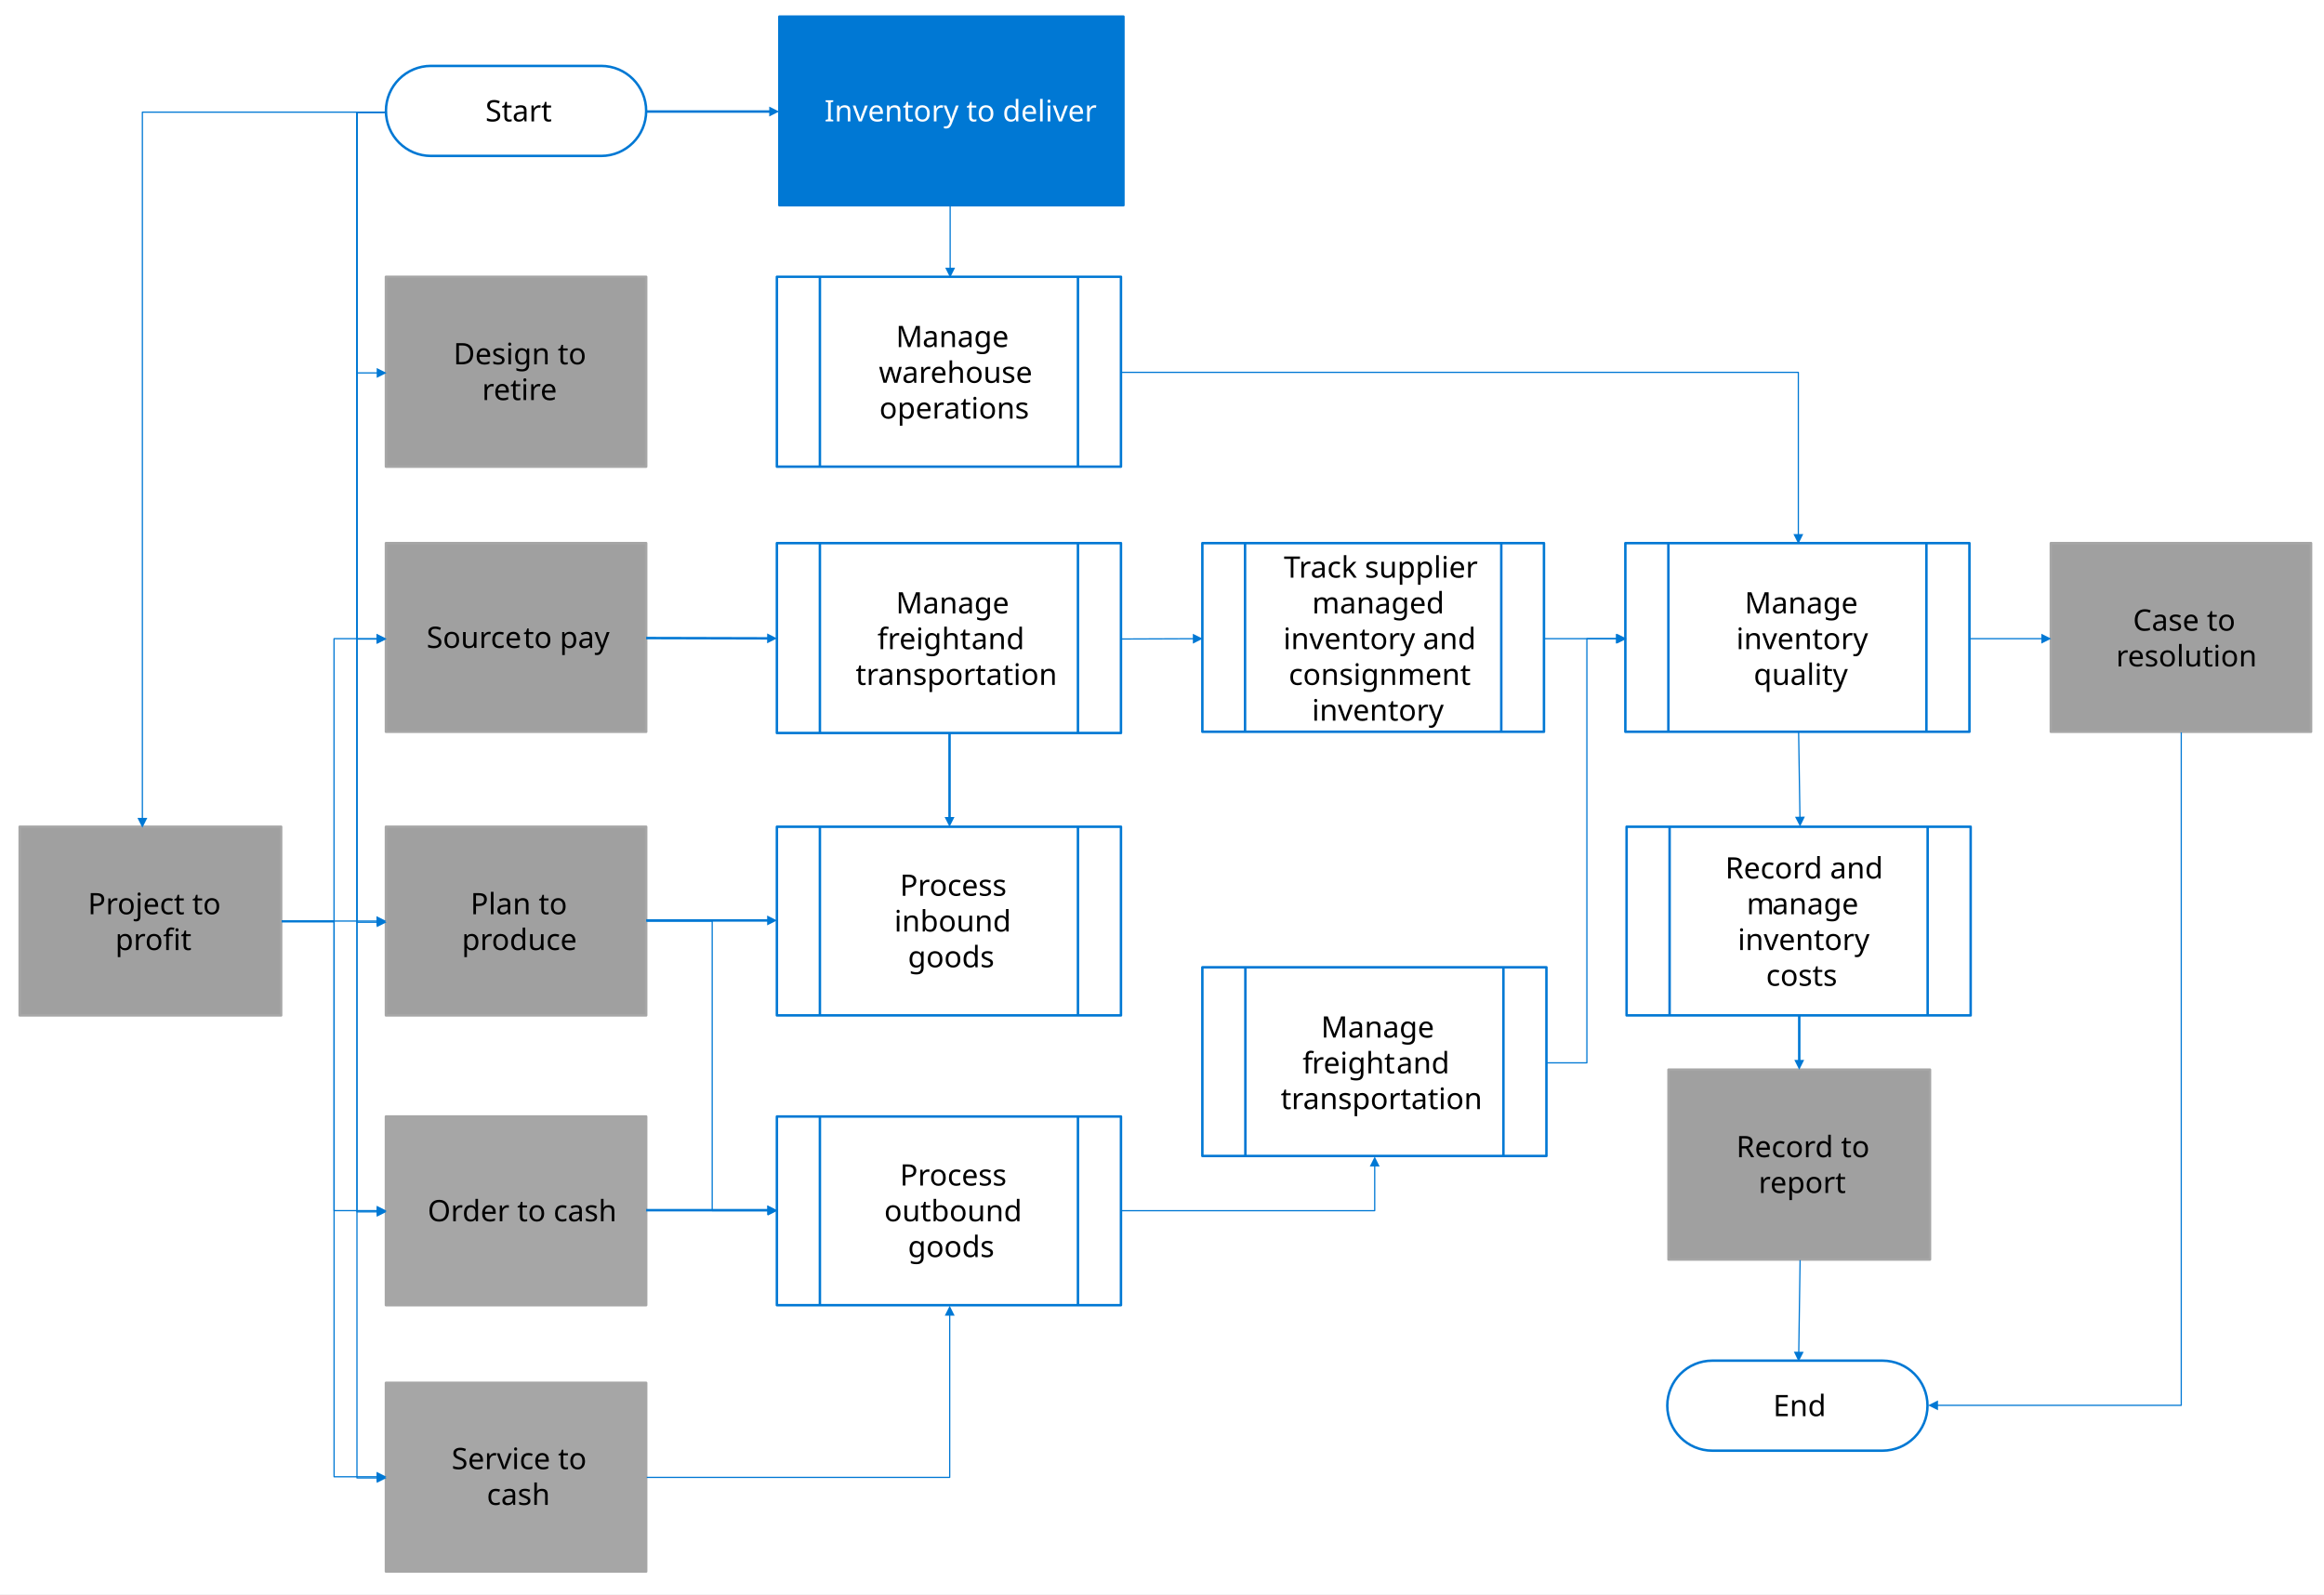
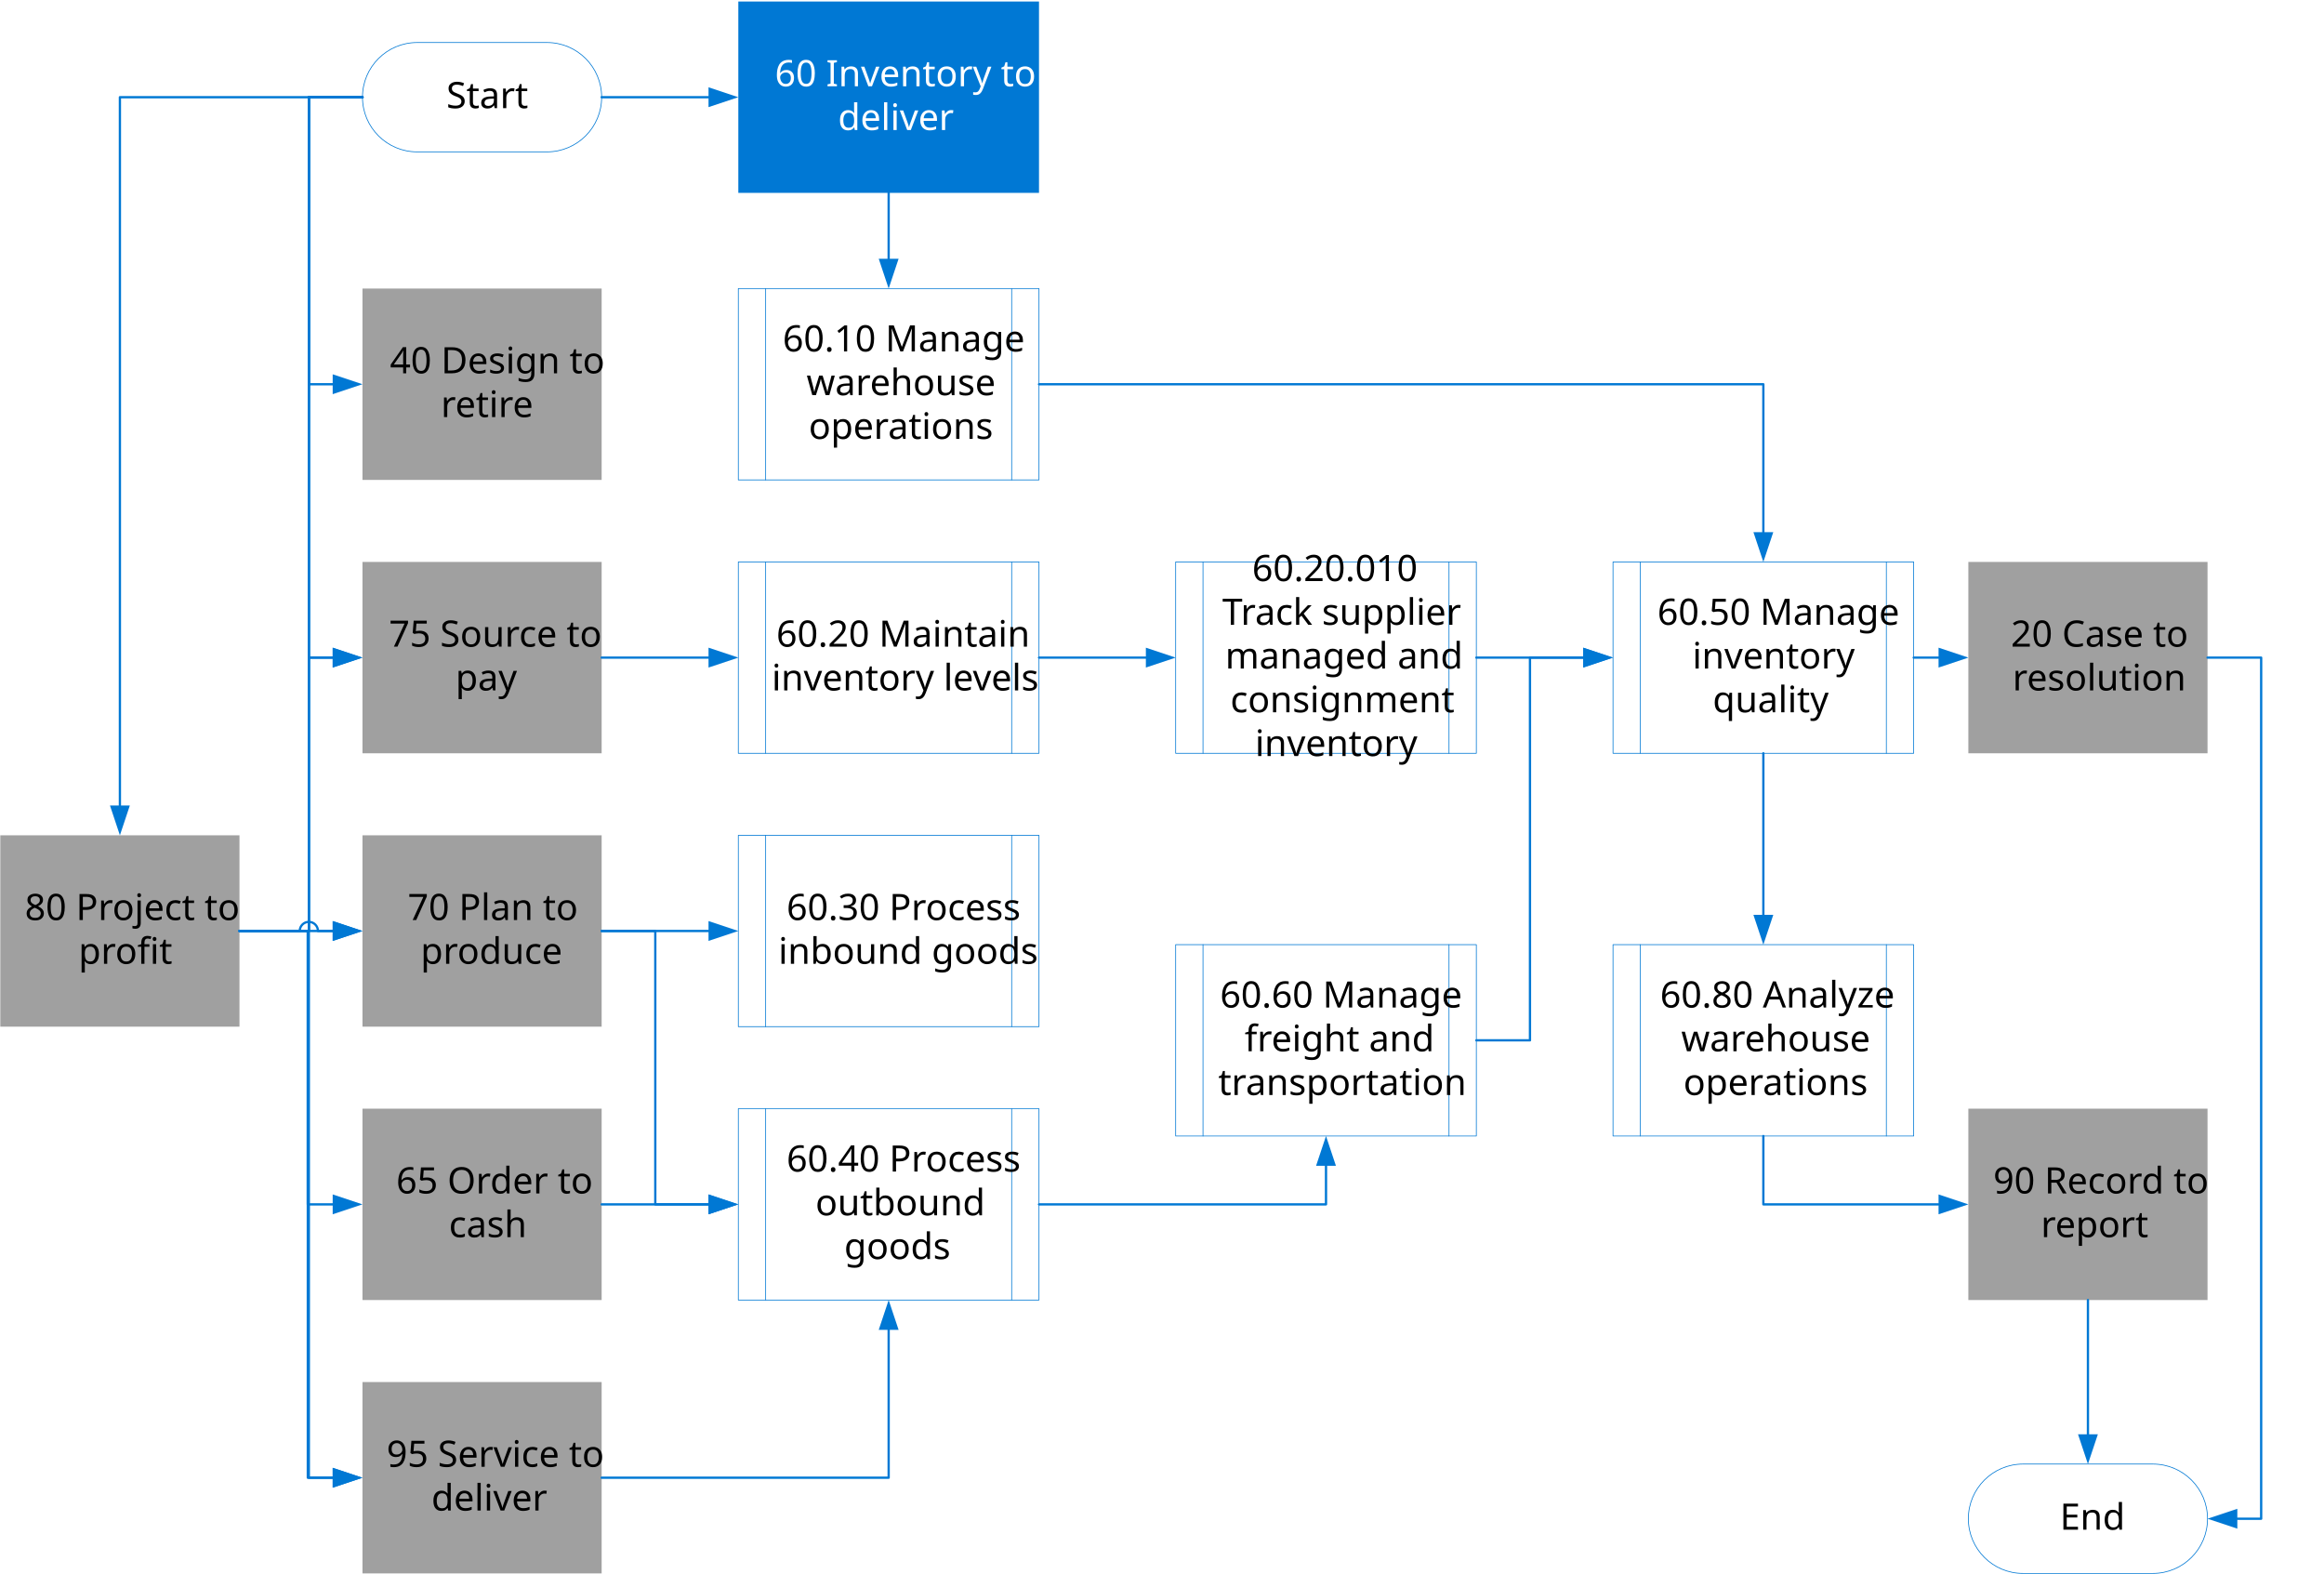
- <svg xmlns="http://www.w3.org/2000/svg" width="1884.464" height="1292.891" overflow="hidden" version="1.1" id="svg72">
-   <defs id="defs72" />
-   <g id="g72" transform="translate(-1.045182,-151.5514)">
-     <rect x="1.045" y="151.551" width="1884.464" height="1292.891" fill="#ffffff" id="rect1" style="stroke-width:0.813" />
-     <path d="m 314,241.5 c 0,-20.158 16.342,-36.5 36.5,-36.5 h 138 c 20.158,0 36.5,16.342 36.5,36.5 v 0 c 0,20.158 -16.342,36.5 -36.5,36.5 h -138 C 330.342,278 314,261.658 314,241.5 Z" stroke="#0078d4" stroke-width="2" stroke-linejoin="round" stroke-miterlimit="10" fill="none" fill-rule="evenodd" id="path1" />
-     <text font-family="'Segoe UI', 'Segoe UI_MSFontService', sans-serif" font-weight="400" font-size="24px" transform="translate(394.64,250)" id="text1">Start</text>
-     <rect x="314" y="376" width="211" height="154" stroke="#a6a6a6" stroke-width="2" stroke-linejoin="round" stroke-miterlimit="10" fill="#a0a0a0" id="rect2" />
-     <text font-family="'Segoe UI', 'Segoe UI_MSFontService', sans-serif" font-weight="400" font-size="24px" transform="translate(368.694,447)" id="text2">Design to</text>
-     <text font-family="'Segoe UI', 'Segoe UI_MSFontService', sans-serif" font-weight="400" font-size="24px" transform="translate(391.914,476)" id="text3">retire</text>
-     <rect x="631" y="822" width="279" height="153" fill="#ffffff" id="rect3" />
-     <path d="M 665.875,822 V 975 M 875.125,822 V 975" stroke="#0078d4" stroke-width="2" stroke-linejoin="round" stroke-miterlimit="10" fill="none" fill-rule="evenodd" id="path3" />
-     <rect x="631" y="822" width="279" height="153" stroke="#0078d4" stroke-width="2" stroke-linejoin="round" stroke-miterlimit="10" fill="none" id="rect4" />
-     <text font-family="'Segoe UI', 'Segoe UI_MSFontService', sans-serif" font-weight="400" font-size="24px" transform="translate(730.754,878)" id="text4">Process</text>
-     <text font-family="'Segoe UI', 'Segoe UI_MSFontService', sans-serif" font-weight="400" font-size="24px" transform="translate(726.181,907)" id="text5">inbound</text>
-     <text font-family="'Segoe UI', 'Segoe UI_MSFontService', sans-serif" font-weight="400" font-size="24px" transform="translate(737.267,936)" id="text6">goods</text>
-     <rect x="1319" y="592" width="279" height="153" fill="#ffffff" id="rect6" />
-     <path d="M 1353.88,592 V 745 M 1563.12,592 V 745" stroke="#0078d4" stroke-width="2" stroke-linejoin="round" stroke-miterlimit="10" fill="none" fill-rule="evenodd" id="path6" />
-     <rect x="1319" y="592" width="279" height="153" stroke="#0078d4" stroke-width="2" stroke-linejoin="round" stroke-miterlimit="10" fill="none" id="rect7" />
-     <text font-family="'Segoe UI', 'Segoe UI_MSFontService', sans-serif" font-weight="400" font-size="24px" transform="translate(1415.73,649)" id="text7">Manage</text>
-     <text font-family="'Segoe UI', 'Segoe UI_MSFontService', sans-serif" font-weight="400" font-size="24px" transform="translate(1408.92,678)" id="text8">inventory</text>
-     <text font-family="'Segoe UI', 'Segoe UI_MSFontService', sans-serif" font-weight="400" font-size="24px" transform="translate(1423.07,707)" id="text9">quality</text>
-     <rect x="1320" y="822" width="279" height="153" fill="#ffffff" id="rect9" />
-     <path d="M 1354.88,822 V 975 M 1564.12,822 V 975" stroke="#0078d4" stroke-width="2" stroke-linejoin="round" stroke-miterlimit="10" fill="none" fill-rule="evenodd" id="path9" />
-     <rect x="1320" y="822" width="279" height="153" stroke="#0078d4" stroke-width="2" stroke-linejoin="round" stroke-miterlimit="10" fill="none" id="rect10" />
-     <text font-family="'Segoe UI', 'Segoe UI_MSFontService', sans-serif" font-weight="400" font-size="24px" transform="translate(1400.01,864)" id="text10">Record and</text>
-     <text font-family="'Segoe UI', 'Segoe UI_MSFontService', sans-serif" font-weight="400" font-size="24px" transform="translate(1417.35,893)" id="text11">m</text>
-     <text font-family="'Segoe UI', 'Segoe UI_MSFontService', sans-serif" font-weight="400" font-size="24px" transform="translate(1438.02,893)" id="text12">anage</text>
-     <text font-family="'Segoe UI', 'Segoe UI_MSFontService', sans-serif" font-weight="400" font-size="24px" transform="translate(1410.12,922)" id="text13">inventory</text>
-     <text font-family="'Segoe UI', 'Segoe UI_MSFontService', sans-serif" font-weight="400" font-size="24px" transform="translate(1433.1,951)" id="text14">costs</text>
-     <rect x="314" y="1057" width="211" height="153" stroke="#a6a6a6" stroke-width="2" stroke-linejoin="round" stroke-miterlimit="10" fill="#a6a6a6" id="rect14" />
-     <text font-family="'Segoe UI', 'Segoe UI_MSFontService', sans-serif" font-weight="400" font-size="24px" transform="translate(347.773,1142)" id="text15">Order to cash</text>
-     <rect x="631" y="376" width="279" height="154" fill="#ffffff" id="rect15" />
-     <path d="M 665.875,376 V 530 M 875.125,376 V 530" stroke="#0078d4" stroke-width="2" stroke-linejoin="round" stroke-miterlimit="10" fill="none" fill-rule="evenodd" id="path15" />
-     <rect x="631" y="376" width="279" height="154" stroke="#0078d4" stroke-width="2" stroke-linejoin="round" stroke-miterlimit="10" fill="none" id="rect16" />
-     <text font-family="'Segoe UI', 'Segoe UI_MSFontService', sans-serif" font-weight="400" font-size="24px" transform="translate(727.511,433)" id="text16">M</text>
-     <text font-family="'Segoe UI', 'Segoe UI_MSFontService', sans-serif" font-weight="400" font-size="24px" transform="translate(749.011,433)" id="text17">anage</text>
-     <text font-family="'Segoe UI', 'Segoe UI_MSFontService', sans-serif" font-weight="400" font-size="24px" transform="translate(713.671,462)" id="text18">warehouse</text>
-     <text font-family="'Segoe UI', 'Segoe UI_MSFontService', sans-serif" font-weight="400" font-size="24px" transform="translate(714.097,491)" id="text19">operations</text>
-     <path d="m 1353,1291.5 c 0,-20.16 16.34,-36.5 36.5,-36.5 h 138 c 20.16,0 36.5,16.34 36.5,36.5 v 0 c 0,20.16 -16.34,36.5 -36.5,36.5 h -138 c -20.16,0 -36.5,-16.34 -36.5,-36.5 z" stroke="#0078d4" stroke-width="2" stroke-linejoin="round" stroke-miterlimit="10" fill="none" fill-rule="evenodd" id="path19" />
-     <text font-family="'Segoe UI', 'Segoe UI_MSFontService', sans-serif" font-weight="400" font-size="24px" transform="translate(1438.82,1300)" id="text20">End</text>
-     <rect x="633" y="165" width="279" height="153" stroke="#0078d4" stroke-width="2" stroke-linejoin="round" stroke-miterlimit="10" fill="#0078d4" id="rect20" />
-     <text fill="#ffffff" font-family="'Segoe UI', 'Segoe UI_MSFontService', sans-serif" font-weight="400" font-size="24px" transform="translate(669.548,250)" id="text21">Inventory to deliver</text>
-     <rect x="1664" y="592" width="211" height="153" stroke="#a6a6a6" stroke-width="2" stroke-linejoin="round" stroke-miterlimit="10" fill="#a0a0a0" id="rect21" />
-     <text font-family="'Segoe UI', 'Segoe UI_MSFontService', sans-serif" font-weight="400" font-size="24px" transform="translate(1730.6,663)" id="text22">Case to</text>
-     <text font-family="'Segoe UI', 'Segoe UI_MSFontService', sans-serif" font-weight="400" font-size="24px" transform="translate(1716.91,692)" id="text23">resolution</text>
-     <rect x="1354" y="1019" width="212" height="154" stroke="#a6a6a6" stroke-width="2" stroke-linejoin="round" stroke-miterlimit="10" fill="#a0a0a0" id="rect23" />
-     <text font-family="'Segoe UI', 'Segoe UI_MSFontService', sans-serif" font-weight="400" font-size="24px" transform="translate(1408.93,1090)" id="text24">Record to</text>
-     <text font-family="'Segoe UI', 'Segoe UI_MSFontService', sans-serif" font-weight="400" font-size="24px" transform="translate(1426.99,1119)" id="text25">report</text>
-     <rect x="314" y="592" width="211" height="153" stroke="#a6a6a6" stroke-width="2" stroke-linejoin="round" stroke-miterlimit="10" fill="#a0a0a0" id="rect25" />
-     <text font-family="'Segoe UI', 'Segoe UI_MSFontService', sans-serif" font-weight="400" font-size="24px" transform="translate(346.936,677)" id="text26">Source</text>
-     <text font-family="'Segoe UI', 'Segoe UI_MSFontService', sans-serif" font-weight="400" font-size="24px" transform="translate(425.456,677)" id="text27">to pay</text>
-     <rect x="314" y="822" width="211" height="153" stroke="#a6a6a6" stroke-width="2" stroke-linejoin="round" stroke-miterlimit="10" fill="#a0a0a0" id="rect27" />
-     <text font-family="'Segoe UI', 'Segoe UI_MSFontService', sans-serif" font-weight="400" font-size="24px" transform="translate(382.539,893)" id="text28">Plan to</text>
-     <text font-family="'Segoe UI', 'Segoe UI_MSFontService', sans-serif" font-weight="400" font-size="24px" transform="translate(375.519,922)" id="text29">produce</text>
-     <rect x="631" y="1057" width="279" height="153" fill="#ffffff" id="rect29" />
-     <path d="m 665.875,1057 v 153 m 209.25,-153 v 153" stroke="#0078d4" stroke-width="2" stroke-linejoin="round" stroke-miterlimit="10" fill="none" fill-rule="evenodd" id="path29" />
-     <rect x="631" y="1057" width="279" height="153" stroke="#0078d4" stroke-width="2" stroke-linejoin="round" stroke-miterlimit="10" fill="none" id="rect30" />
-     <text font-family="'Segoe UI', 'Segoe UI_MSFontService', sans-serif" font-weight="400" font-size="24px" transform="translate(730.754,1113)" id="text30">Process</text>
-     <text font-family="'Segoe UI', 'Segoe UI_MSFontService', sans-serif" font-weight="400" font-size="24px" transform="translate(718.014,1142)" id="text31">outbound</text>
-     <text font-family="'Segoe UI', 'Segoe UI_MSFontService', sans-serif" font-weight="400" font-size="24px" transform="translate(737.267,1171)" id="text32">goods</text>
-     <rect x="631" y="592" width="279" height="154" fill="#ffffff" id="rect32" />
-     <path d="M 665.875,592 V 746 M 875.125,592 V 746" stroke="#0078d4" stroke-width="2" stroke-linejoin="round" stroke-miterlimit="10" fill="none" fill-rule="evenodd" id="path32" />
-     <rect x="631" y="592" width="279" height="154" stroke="#0078d4" stroke-width="2" stroke-linejoin="round" stroke-miterlimit="10" fill="none" id="rect33" />
-     <text font-family="'Segoe UI', 'Segoe UI_MSFontService', sans-serif" font-weight="400" font-size="24px" transform="translate(727.514,649)" id="text33">Manage</text>
-     <text font-family="'Segoe UI', 'Segoe UI_MSFontService', sans-serif" font-weight="400" font-size="24px" transform="translate(712.507,678)" id="text34">freight</text>
-     <text font-family="'Segoe UI', 'Segoe UI_MSFontService', sans-serif" font-weight="400" font-size="24px" transform="translate(788.694,678)" id="text35">and</text>
-     <text font-family="'Segoe UI', 'Segoe UI_MSFontService', sans-serif" font-weight="400" font-size="24px" transform="translate(694.834,707)" id="text36">transportation</text>
-     <rect x="976" y="592" width="277" height="153" fill="#ffffff" id="rect36" />
-     <path d="M 1010.62,592 V 745 M 1218.38,592 V 745" stroke="#0078d4" stroke-width="2" stroke-linejoin="round" stroke-miterlimit="10" fill="none" fill-rule="evenodd" id="path36" />
-     <rect x="976" y="592" width="277" height="153" stroke="#0078d4" stroke-width="2" stroke-linejoin="round" stroke-miterlimit="10" fill="none" id="rect37" />
-     <text font-family="'Segoe UI', 'Segoe UI_MSFontService', sans-serif" font-weight="400" font-size="24px" transform="translate(1042.09,620)" id="text37">Track supplier</text>
-     <text font-family="'Segoe UI', 'Segoe UI_MSFontService', sans-serif" font-weight="400" font-size="24px" transform="translate(1064.96,649)" id="text38">managed</text>
-     <text font-family="'Segoe UI', 'Segoe UI_MSFontService', sans-serif" font-weight="400" font-size="24px" transform="translate(1041.64,678)" id="text39">inventory and</text>
-     <text font-family="'Segoe UI', 'Segoe UI_MSFontService', sans-serif" font-weight="400" font-size="24px" transform="translate(1046.04,707)" id="text40">consignment</text>
-     <text font-family="'Segoe UI', 'Segoe UI_MSFontService', sans-serif" font-weight="400" font-size="24px" transform="translate(1064.81,736)" id="text41">inventory</text>
-     <path d="m 525.003,668 99.436,0.246 -0.005,2 L 524.997,670 Z m 98.11,-2.757 7.99,4.02 -8.01,3.98 z" fill="#0078d4" id="path41" />
-     <path d="m 525,897 h 99.436 v 2 H 525 Z m 98.103,-3 8,4 -8,4 z" fill="#0078d4" id="path42" />
-     <path d="m 772,746 v 69.453 h -2 V 746 Z m 3,68.12 -4,8 -4,-8 z" fill="#0078d4" id="path43" />
-     <path d="m 525,1132 h 99.436 v 2 H 525 Z m 98.103,-3 8,4 -8,4 z" fill="#0078d4" id="path44" />
-     <path d="m 1460,745.492 1.09,69.717 -1,0.016 -1.09,-69.717 z m 4.57,68.329 -3.88,8.062 -4.12,-7.937 z" fill="#0078d4" id="path45" />
-     <rect x="976" y="936" width="279" height="153" fill="#ffffff" id="rect45" />
-     <path d="m 1010.88,936 v 153 m 209.24,-153 v 153" stroke="#0078d4" stroke-width="2" stroke-linejoin="round" stroke-miterlimit="10" fill="none" fill-rule="evenodd" id="path46" />
-     <rect x="976" y="936" width="279" height="153" stroke="#0078d4" stroke-width="2" stroke-linejoin="round" stroke-miterlimit="10" fill="none" id="rect46" />
-     <text font-family="'Segoe UI', 'Segoe UI_MSFontService', sans-serif" font-weight="400" font-size="24px" transform="translate(1072.22,993)" id="text46">Manage</text>
-     <text font-family="'Segoe UI', 'Segoe UI_MSFontService', sans-serif" font-weight="400" font-size="24px" transform="translate(1057.22,1022)" id="text47">f</text>
-     <text font-family="'Segoe UI', 'Segoe UI_MSFontService', sans-serif" font-weight="400" font-size="24px" transform="translate(1064.72,1022)" id="text48">reight</text>
-     <text font-family="'Segoe UI', 'Segoe UI_MSFontService', sans-serif" font-weight="400" font-size="24px" transform="translate(1133.4,1022)" id="text49">and</text>
-     <text font-family="'Segoe UI', 'Segoe UI_MSFontService', sans-serif" font-weight="400" font-size="24px" transform="translate(1039.54,1051)" id="text50">transportation</text>
-     <path d="m 0,-0.5 h 205.255 c 0.276,0 0.5,0.224 0.5,0.5 v 37.221 h -1 V 0 l 0.5,0.5 H 0 Z m 209.255,36.387 -4,8 -4,-8 z" fill="#0078d4" transform="matrix(1,0,0,-1,910.5,1133.39)" id="path50" />
-     <path d="m 1253.5,669 h 59.13 v 1 h -59.13 z m 57.8,-3.5 8,4 -8,4 z" fill="#0078d4" id="path51" />
-     <path d="m 0,-0.5 h 32.303 c 0.276,0 0.5,0.224 0.5,0.5 v 343.992 l -0.5,-0.5 h 25.636 v 1 H 32.303 c -0.276,0 -0.5,-0.224 -0.5,-0.5 V 0 l 0.5,0.5 H 0 Z m 56.606,340.492 8,4 -8,4 z" fill="#0078d4" transform="matrix(1,0,0,-1,1255.5,1013.49)" id="path52" />
-     <path d="m 1598.5,669 h 59.13 v 1 h -59.13 z m 57.8,-3.5 8,4 -8,4 z" fill="#0078d4" id="path53" />
-     <path d="M 0.5,-0.007 1.598,75.613 0.598,75.627 -0.5,0.007 Z M 5.078,74.228 1.195,82.286 -2.921,74.345 Z" fill="#0078d4" transform="matrix(-1,0,0,1,1460.69,1173.5)" id="path54" />
-     <path d="m 1770.26,745.5 v 545.74 c 0,0.27 -0.23,0.5 -0.5,0.5 h -198.59 v -1 h 198.59 l -0.5,0.5 V 745.5 Z m -197.76,549.74 -8,-4 8,-4 z" fill="#0078d4" id="path55" />
-     <path d="m 314.5,243 h -24 l 0.5,-0.5 v 211.488 l -0.5,-0.5 h 17.333 v 1 H 290.5 c -0.276,0 -0.5,-0.224 -0.5,-0.5 V 242.5 c 0,-0.276 0.224,-0.5 0.5,-0.5 h 24 z m -8,206.988 8,4 -8,4 z" fill="#0078d4" id="path56" />
-     <path d="m 0,-0.5 h 24.155 c 0.276,0 0.5,0.224 0.5,0.5 v 427.3 c 0,0.276 -0.224,0.5 -0.5,0.5 H 6.822 v -1 H 24.155 l -0.5,0.5 V 0 l 0.5,0.5 H 0 Z m 8.155,431.8 -8,-4 8,-4 z" fill="#0078d4" transform="matrix(-1,0,0,1,314.655,242.5)" id="path57" />
-     <path d="m 0,-0.5 h 24.155 c 0.276,0 0.5,0.224 0.5,0.5 v 656.973 c 0,0.276 -0.224,0.5 -0.5,0.5 H 6.822 v -1 H 24.155 l -0.5,0.5 V 0 l 0.5,0.5 H 0 Z m 8.155,661.473 -8,-4 8,-4 z" fill="#0078d4" transform="matrix(-1,0,0,1,314.655,242.5)" id="path58" />
-     <path d="m 314.5,243 h -24 l 0.5,-0.5 v 891.82 l -0.5,-0.5 h 17.333 v 1.01 H 290.5 c -0.276,0 -0.5,-0.23 -0.5,-0.51 V 242.5 c 0,-0.276 0.224,-0.5 0.5,-0.5 h 24 z m -8,887.32 8,4 -8,4 z" fill="#0078d4" id="path59" />
-     <path d="m 772,318.5 v 51.531 h -1 V 318.5 Z m 3.5,50.197 -4,8 -4,-8 z" fill="#0078d4" id="path60" />
-     <path d="M 0.002,-0.5 59.136,-0.264 59.132,0.736 -0.002,0.5 Z M 57.816,-3.769 65.8,0.263 57.785,4.231 Z" fill="#0078d4" transform="matrix(1,0,0,-1,910.5,669.763)" id="path61" />
-     <path d="m 910.5,453 h 548.77 c 0.28,0 0.5,0.224 0.5,0.5 V 586 h -1 V 453.5 l 0.5,0.5 H 910.5 Z m 552.77,131.667 -4,8 -4,-8 z" fill="#0078d4" id="path62" />
-     <path d="m 525.5,898 h 53.052 c 0.276,0 0.5,0.224 0.5,0.5 v 234.85 l -0.5,-0.5 h 46.384 v 1 h -46.384 c -0.277,0 -0.5,-0.22 -0.5,-0.5 V 898.5 l 0.5,0.5 H 525.5 Z m 98.103,231.35 8,4 -8,4 z" fill="#0078d4" id="path63" />
-     <rect x="314" y="1273" width="211" height="153" stroke="#a6a6a6" stroke-width="2" stroke-linejoin="round" stroke-miterlimit="10" fill="#a6a6a6" id="rect63" />
-     <text font-family="'Segoe UI', 'Segoe UI_MSFontService', sans-serif" font-weight="400" font-size="24px" transform="translate(367.226,1343)" id="text63">Service to</text>
-     <text font-family="'Segoe UI', 'Segoe UI_MSFontService', sans-serif" font-weight="400" font-size="24px" transform="translate(395.779,1372)" id="text64">cash</text>
-     <path d="m 0,-0.5 h 24.077 c 0.276,0 0.5,0.224 0.5,0.5 v 1107.64 c 0,0.27 -0.224,0.5 -0.5,0.5 H 6.744 v -1 H 24.077 l -0.5,0.5 V 0 l 0.5,0.5 H 0 Z m 8.077,1112.14 -8,-4 8,-4 z" fill="#0078d4" transform="matrix(-1,0,0,1,314.577,242.5)" id="path64" />
-     <path d="m 0,-0.5 h 245.635 c 0.276,0 0.5,0.224 0.5,0.5 v 132.5 h -1 V 0 l 0.5,0.5 H 0 Z m 249.635,131.667 -4,8 -4,-8 z" fill="#0078d4" transform="matrix(1,0,0,-1,525.5,1349.67)" id="path65" />
-     <rect x="17" y="822" width="212" height="153" stroke="#a6a6a6" stroke-width="2" stroke-linejoin="round" stroke-miterlimit="10" fill="#a0a0a0" id="rect65" />
-     <text font-family="'Segoe UI', 'Segoe UI_MSFontService', sans-serif" font-weight="400" font-size="24px" transform="translate(72.2988,893)" id="text65">Project to</text>
-     <text font-family="'Segoe UI', 'Segoe UI_MSFontService', sans-serif" font-weight="400" font-size="24px" transform="translate(94.5055,922)" id="text66">profit</text>
-     <path d="m 0,-0.5 h 198.12 c 0.276,0 0.5,0.224 0.5,0.5 v 573.661 h -1 V 0 l 0.5,0.5 H 0 Z m 202.12,572.828 -4,8 -4,-8 z" fill="#0078d4" transform="matrix(-1,0,0,1,314.62,242.5)" id="path66" />
-     <path d="m 0,-0.5 h 42.396 c 0.276,0 0.5,0.224 0.5,0.5 v 229.673 l -0.5,-0.5 h 35.729 v 1 H 42.396 c -0.276,0 -0.5,-0.224 -0.5,-0.5 V 0 l 0.5,0.5 H 0 Z m 76.792,226.173 8,4 -8,4 z" fill="#0078d4" transform="matrix(1,0,0,-1,229.5,899.173)" id="path67" />
-     <path d="m 229.5,898 h 78.125 v 1 H 229.5 Z m 76.792,-3.5 8,4 -8,4 z" fill="#0078d4" id="path68" />
-     <path d="m 229.5,898 h 42.474 c 0.276,0 0.5,0.224 0.5,0.5 v 234.85 l -0.5,-0.5 h 35.806 v 1 h -35.806 c -0.277,0 -0.5,-0.22 -0.5,-0.5 V 898.5 l 0.5,0.5 H 229.5 Z m 76.947,231.35 8,4 -8,4 z" fill="#0078d4" id="path69" />
-     <path d="m 229.5,898 h 42.435 c 0.276,0 0.5,0.224 0.5,0.5 v 450.66 l -0.5,-0.5 h 35.768 v 1 h -35.768 c -0.276,0 -0.5,-0.22 -0.5,-0.5 V 898.5 l 0.5,0.5 H 229.5 Z m 76.869,447.16 8,4 -8,4 z" fill="#0078d4" id="path70" />
-     <path d="m 525,241 h 101.136 v 2 H 525 Z m 99.803,-3 8,4 -8,4 z" fill="#0078d4" id="path71" />
-     <path d="m 1461,975 v 37.43 h -2 V 975 Z m 3,36.1 -4,8 -4,-8 z" fill="#0078d4" id="path72" />
+ <svg xmlns="http://www.w3.org/2000/svg" xmlns:xlink="http://www.w3.org/1999/xlink" viewBox="18 22 765 518" xml:space="preserve" color-interpolation-filters="sRGB" class="st11" width="1913" height="1295">
+   <rect x="0" y="0" width="1913" height="1295" fill="#ffffff" />
+   <style type="text/css">
+ 		.st1 {fill:#ffffff;stroke:#0078d4;stroke-linecap:round;stroke-linejoin:round;stroke-width:0.24}
+ 		.st2 {fill:#000000;font-family:Calibri;font-size:1em}
+ 		.st3 {fill:#a0a0a0;stroke:none;stroke-linecap:round;stroke-linejoin:round;stroke-width:0.24}
+ 		.st4 {font-size:1em}
+ 		.st5 {fill:#0078d4;stroke:none;stroke-linecap:round;stroke-linejoin:round;stroke-width:0.24}
+ 		.st6 {fill:#ffffff;font-family:Calibri;font-size:1em}
+ 		.st7 {fill:#ffffff}
+ 		.st8 {stroke:#0078d4;stroke-linecap:round;stroke-linejoin:round;stroke-width:0.24}
+ 		.st9 {marker-end:url(#mrkr13-112);stroke:#0078d4;stroke-linecap:round;stroke-linejoin:round;stroke-width:0.75}
+ 		.st10 {fill:#0078d4;fill-opacity:1;stroke:#0078d4;stroke-opacity:1;stroke-width:0.229}
+ 		.st11 {fill:none;fill-rule:evenodd;font-size:12px;overflow:visible;stroke-linecap:square;stroke-miterlimit:3}
+ 	</style>
+   <style> a { pointer-events: none; } </style>
+   <style>a.rules_svg_anchor g:hover { opacity:0.8; cursor:pointer; }</style>
+   <defs id="Markers">
+     <g id="lend13">
+       <path d="M 3 1 L 0 0 L 3 -1 L 3 1 " style="stroke:none" />
+     </g>
+     <marker id="mrkr13-112" class="st10" refX="-13.08" orient="auto" markerUnits="strokeWidth" overflow="visible">
+       <use xlink:href="#lend13" transform="scale(-4.36,-4.36) " />
+     </marker>
+   </defs>
+   <g>
+     <g id="shape1-1" transform="translate(137.25,-540)">
+       <path d="M18 612 L60.75 612 A18 18 -180 0 0 60.75 576 L18 576 A18 18 -180 1 0 18 612 Z" class="st1" />
+       <text x="27.63" y="597.6" class="st2">Start</text>
+     </g>
+     <a id="2a3a1e9e-6c0f-4cba-a09b-4b1b5033cd9d" class="rules_svg_anchor rules_svg_shape" href="/lms/chart?onclick=b3BlbkNoYXJ0Q29udGV4dE1lbnUoZXZlbnQsJ3cxMTZkNTIzNTk2NWMxNjk0NHY0MDcxJywxODA4MSwgMSwgMSwgdGhpcywgd2luZG93LmZyYW1lRWxlbWVudCk=&amp;navigate=true&amp;details=Description">
+       <g id="shape2-4" transform="translate(137.25,-432)">
+         <rect x="0" y="549" width="78.75" height="63" class="st3" />
+         <text x="9.03" y="576.9" class="st2">40 Design to <tspan x="25.83" dy="1.2em" class="st4">retire</tspan>
+         </text>
+       </g>
+     </a>
+     <a id="265ede0b-98c5-484b-b418-e5b8fedecebd" class="rules_svg_anchor rules_svg_shape" href="/lms/chart?onclick=b3BlbkNoYXJ0Q29udGV4dE1lbnUoZXZlbnQsJ3cxMTZkNTIzNTk2NWMxNzI2OXY0MDcxJywxODM2MywgMSwgMSwgdGhpcywgd2luZG93LmZyYW1lRWxlbWVudCk=&amp;navigate=true&amp;details=Description">
+       <g id="shape3-8" transform="translate(137.25,-342)">
+         <rect x="0" y="549" width="78.75" height="63" class="st3" />
+         <text x="8.72" y="576.9" class="st2">75 Source to <tspan x="30.63" dy="1.2em" class="st4">pay</tspan>
+         </text>
+       </g>
+     </a>
+     <a id="cd96c7bc-7d55-4654-b82f-d53cd113c0c2" class="rules_svg_anchor rules_svg_shape" href="/lms/chart?onclick=b3BlbkNoYXJ0Q29udGV4dE1lbnUoZXZlbnQsJ3cxMTZkNTIzNTk2NWMxNzIzMHY0MDcxJywxODMyNywgMSwgMSwgdGhpcywgd2luZG93LmZyYW1lRWxlbWVudCk=&amp;navigate=true&amp;details=Description">
+       <g id="shape4-12" transform="translate(137.25,-252)">
+         <rect x="0" y="549" width="78.75" height="63" class="st3" />
+         <text x="14.9" y="576.9" class="st2">70 Plan to <tspan x="19.14" dy="1.2em" class="st4">produce</tspan>
+         </text>
+       </g>
+     </a>
+     <a id="7d0b5dd0-0388-4d81-8803-1b442e4310ab" class="rules_svg_anchor rules_svg_shape" href="/lms/chart?onclick=b3BlbkNoYXJ0Q29udGV4dE1lbnUoZXZlbnQsJ3cxMTZkNTIzNTk2NWMxNzE1NXY0MDcxJywxODI4MSwgMSwgMSwgdGhpcywgd2luZG93LmZyYW1lRWxlbWVudCk=&amp;navigate=true&amp;details=Description">
+       <g id="shape5-16" transform="translate(137.25,-162)">
+         <rect x="0" y="549" width="78.75" height="63" class="st3" />
+         <text x="11.11" y="576.9" class="st2">65 Order to <tspan x="28.46" dy="1.2em" class="st4">cash</tspan>
+         </text>
+       </g>
+     </a>
+     <a id="fc1e682a-2561-4fd8-b990-61e2b2934646" class="rules_svg_anchor rules_svg_shape" href="/lms/chart?onclick=b3BlbkNoYXJ0Q29udGV4dE1lbnUoZXZlbnQsJ3cxMTZkNTIzNTk2NWMxNzQ5NnY0MDcxJywxODUxNiwgMSwgMSwgdGhpcywgd2luZG93LmZyYW1lRWxlbWVudCk=&amp;navigate=true&amp;details=Description">
+       <g id="shape6-20" transform="translate(137.25,-72)">
+         <rect x="0" y="549" width="78.75" height="63" class="st3" />
+         <text x="7.96" y="576.9" class="st2">95 Service to <tspan x="22.7" dy="1.2em" class="st4">deliver</tspan>
+         </text>
+       </g>
+     </a>
+     <a id="9814bd4f-1207-488d-a07a-f0118dbf91a8" class="rules_svg_anchor rules_svg_shape" href="/lms/chart?onclick=b3BlbkNoYXJ0Q29udGV4dE1lbnUoZXZlbnQsJ3cxMTZkNTIzNTk2NWMxNzMxOXY0MDcxJywxODQxMiwgMSwgMSwgdGhpcywgd2luZG93LmZyYW1lRWxlbWVudCk=&amp;navigate=true&amp;details=Description">
+       <g id="shape7-24" transform="translate(18,-252)">
+         <rect x="0" y="549" width="78.75" height="63" class="st3" />
+         <text x="8.08" y="576.9" class="st2">80 Project to <tspan x="25.75" dy="1.2em" class="st4">profit</tspan>
+         </text>
+       </g>
+     </a>
+     <a id="3a0a1fbb-32e6-4359-aa8a-2997156612fb" class="rules_svg_anchor rules_svg_shape" href="/lms/chart?onclick=b3BlbkNoYXJ0Q29udGV4dE1lbnUoZXZlbnQsJ3cxMTZkNTIzNTk2NWMxNzA5M3Y0MDcxJywxODIzMiwgMSwgMSwgdGhpcywgd2luZG93LmZyYW1lRWxlbWVudCk=&amp;navigate=true&amp;details=Description">
+       <g id="shape8-28" transform="translate(261,-526.5)">
+         <rect x="0" y="549" width="99" height="63" class="st5" />
+         <text x="12.04" y="576.9" class="st6">60 Inventory to <tspan x="32.82" dy="1.2em" class="st4">deliver</tspan>
+         </text>
+       </g>
+     </a>
+     <a id="c77ccb35-a3bd-46d8-a06c-f884986ebef4" class="rules_svg_anchor rules_svg_shape" href="/lms/chart?onclick=b3BlbkNoYXJ0Q29udGV4dE1lbnUoZXZlbnQsJ3cxMTZkNTIzNTk2NWMxNzA5NHY0MDcxJywxODIzMywgMSwgMSwgdGhpcywgd2luZG93LmZyYW1lRWxlbWVudCk=&amp;navigate=true&amp;details=Description">
+       <g id="shape9-32" transform="translate(261,-432)">
+         <path d="M0 612 L99 612 L99 549 L0 549 L0 612 Z" class="st7" />
+         <path d="M0 612 L99 612 L99 549 L0 549 L0 612" class="st8" />
+         <path d="M9 612 L9 549" class="st8" />
+         <path d="M90 612 L90 549" class="st8" />
+         <text x="14.62" y="569.7" class="st2">60.10 Manage <tspan x="22.46" dy="1.2em" class="st4">warehouse </tspan>
+           <tspan x="23.18" dy="1.2em" class="st4">operations</tspan>
+         </text>
+       </g>
+     </a>
+     <a id="4070c8a3-f84a-4f09-8822-2a4162f949a2" class="rules_svg_anchor rules_svg_shape" href="/lms/chart?onclick=b3BlbkNoYXJ0Q29udGV4dE1lbnUoZXZlbnQsJ3cxMTZkNTIzNTk2NWMxNzEwMXY0MDcxJywxODIzOCwgMSwgMSwgdGhpcywgd2luZG93LmZyYW1lRWxlbWVudCk=&amp;navigate=true&amp;details=Description">
+       <g id="shape10-40" transform="translate(261,-342)">
+         <path d="M0 612 L99 612 L99 549 L0 549 L0 612 Z" class="st7" />
+         <path d="M0 612 L99 612 L99 549 L0 549 L0 612" class="st8" />
+         <path d="M9 612 L9 549" class="st8" />
+         <path d="M90 612 L90 549" class="st8" />
+         <text x="12.52" y="576.9" class="st2">60.20 Maintain <tspan x="11" dy="1.2em" class="st4">inventory levels</tspan>
+         </text>
+       </g>
+     </a>
+     <a id="6519c625-67ee-4294-a9d5-67c5441741e3" class="rules_svg_anchor rules_svg_shape" href="/lms/chart?onclick=b3BlbkNoYXJ0Q29udGV4dE1lbnUoZXZlbnQsJ3cxMTZkNTIzNTk2NWMxNzEwOHY0MDcxJywxODI0NSwgMSwgMSwgdGhpcywgd2luZG93LmZyYW1lRWxlbWVudCk=&amp;navigate=true&amp;details=Description">
+       <g id="shape11-47" transform="translate(261,-252)">
+         <path d="M0 612 L99 612 L99 549 L0 549 L0 612 Z" class="st7" />
+         <path d="M0 612 L99 612 L99 549 L0 549 L0 612" class="st8" />
+         <path d="M9 612 L9 549" class="st8" />
+         <path d="M90 612 L90 549" class="st8" />
+         <text x="15.89" y="576.9" class="st2">60.30 Process <tspan x="13.19" dy="1.2em" class="st4">inbound goods</tspan>
+         </text>
+       </g>
+     </a>
+     <a id="d5dc2147-c606-4283-97a5-d27d97e011f5" class="rules_svg_anchor rules_svg_shape" href="/lms/chart?onclick=b3BlbkNoYXJ0Q29udGV4dE1lbnUoZXZlbnQsJ3cxMTZkNTIzNTk2NWMxNzExNHY0MDcxJywxODI1MSwgMSwgMSwgdGhpcywgd2luZG93LmZyYW1lRWxlbWVudCk=&amp;navigate=true&amp;details=Description">
+       <g id="shape12-54" transform="translate(261,-162)">
+         <path d="M0 612 L99 612 L99 549 L0 549 L0 612 Z" class="st7" />
+         <path d="M0 612 L99 612 L99 549 L0 549 L0 612" class="st8" />
+         <path d="M9 612 L9 549" class="st8" />
+         <path d="M90 612 L90 549" class="st8" />
+         <text x="15.89" y="569.7" class="st2">60.40 Process <tspan x="25.4" dy="1.2em" class="st4">outbound </tspan>
+           <tspan x="34.85" dy="1.2em" class="st4">goods</tspan>
+         </text>
+       </g>
+     </a>
+     <a id="63ac0d77-aa1a-4d5d-9b3c-3fd1d8d4fb0d" class="rules_svg_anchor rules_svg_shape" href="/lms/chart?onclick=b3BlbkNoYXJ0Q29udGV4dE1lbnUoZXZlbnQsJ3cxMTZkNTIzNTk2NWMxNzEwMnY0MDcxJywxODIzOSwgMSwgMSwgdGhpcywgd2luZG93LmZyYW1lRWxlbWVudCk=&amp;navigate=true&amp;details=Description">
+       <g id="shape13-62" transform="translate(405,-342)">
+         <path d="M0 612 L99 612 L99 549 L0 549 L0 612 Z" class="st7" />
+         <path d="M0 612 L99 612 L99 549 L0 549 L0 612" class="st8" />
+         <path d="M9 612 L9 549" class="st8" />
+         <path d="M90 612 L90 549" class="st8" />
+         <text x="25.18" y="555.3" class="st2">60.20.010 <tspan x="15.35" dy="1.2em" class="st4">Track supplier </tspan>
+           <tspan x="16.31" dy="1.2em" class="st4">managed and </tspan>
+           <tspan x="18.01" dy="1.2em" class="st4">consignment </tspan>
+           <tspan x="26.14" dy="1.2em" class="st4">inventory</tspan>
+         </text>
+       </g>
+     </a>
+     <a id="f70635fa-3810-430c-8a91-cf0089cfa7ca" class="rules_svg_anchor rules_svg_shape" href="/lms/chart?onclick=b3BlbkNoYXJ0Q29udGV4dE1lbnUoZXZlbnQsJ3cxMTZkNTIzNTk2NWMxNzEyNHY0MDcxJywxODI1OSwgMSwgMSwgdGhpcywgd2luZG93LmZyYW1lRWxlbWVudCk=&amp;navigate=true&amp;details=Description">
+       <g id="shape14-72" transform="translate(549,-342)">
+         <path d="M0 612 L99 612 L99 549 L0 549 L0 612 Z" class="st7" />
+         <path d="M0 612 L99 612 L99 549 L0 549 L0 612" class="st8" />
+         <path d="M9 612 L9 549" class="st8" />
+         <path d="M90 612 L90 549" class="st8" />
+         <text x="14.62" y="569.7" class="st2">60.50 Manage <tspan x="26.14" dy="1.2em" class="st4">inventory </tspan>
+           <tspan x="32.84" dy="1.2em" class="st4">quality</tspan>
+         </text>
+       </g>
+     </a>
+     <a id="1881ba28-2c14-4b72-92e8-8c89b6bf0c33" class="rules_svg_anchor rules_svg_shape" href="/lms/chart?onclick=b3BlbkNoYXJ0Q29udGV4dE1lbnUoZXZlbnQsJ3cxMTZkNTIzNTk2NWMxNjg1N3Y0MDcxJywxODAwMSwgMSwgMSwgdGhpcywgd2luZG93LmZyYW1lRWxlbWVudCk=&amp;navigate=true&amp;details=Description">
+       <g id="shape15-80" transform="translate(666,-342)">
+         <rect x="0" y="549" width="78.75" height="63" class="st3" />
+         <text x="14" y="576.9" class="st2">20 Case to <tspan x="14.55" dy="1.2em" class="st4">resolution</tspan>
+         </text>
+       </g>
+     </a>
+     <a id="f8f497d3-0e8f-4204-99f6-62585e437084" class="rules_svg_anchor rules_svg_shape" href="/lms/chart?onclick=b3BlbkNoYXJ0Q29udGV4dE1lbnUoZXZlbnQsJ3cxMTZkNTIzNTk2NWMxNzEzNXY0MDcxJywxODI2OCwgMSwgMSwgdGhpcywgd2luZG93LmZyYW1lRWxlbWVudCk=&amp;navigate=true&amp;details=Description">
+       <g id="shape16-84" transform="translate(405,-216)">
+         <path d="M0 612 L99 612 L99 549 L0 549 L0 612 Z" class="st7" />
+         <path d="M0 612 L99 612 L99 549 L0 549 L0 612" class="st8" />
+         <path d="M9 612 L9 549" class="st8" />
+         <path d="M90 612 L90 549" class="st8" />
+         <text x="14.62" y="569.7" class="st2">60.60 Manage <tspan x="22.69" dy="1.2em" class="st4">freight and </tspan>
+           <tspan x="14.03" dy="1.2em" class="st4">transportation</tspan>
+         </text>
+       </g>
+     </a>
+     <a id="9c97ffdb-a60c-4d44-9788-1e79cba9e51e" class="rules_svg_anchor rules_svg_shape" href="/lms/chart?onclick=b3BlbkNoYXJ0Q29udGV4dE1lbnUoZXZlbnQsJ3cxMTZkNTIzNTk2NWM1NDU2MnY0MDcxJywxODI3NiwgMSwgMSwgdGhpcywgd2luZG93LmZyYW1lRWxlbWVudCk=&amp;navigate=true&amp;details=Description">
+       <g id="shape17-92" transform="translate(549,-216)">
+         <path d="M0 612 L99 612 L99 549 L0 549 L0 612 Z" class="st7" />
+         <path d="M0 612 L99 612 L99 549 L0 549 L0 612" class="st8" />
+         <path d="M9 612 L9 549" class="st8" />
+         <path d="M90 612 L90 549" class="st8" />
+         <text x="15.52" y="569.7" class="st2">60.80 Analyze <tspan x="22.46" dy="1.2em" class="st4">warehouse </tspan>
+           <tspan x="23.18" dy="1.2em" class="st4">operations</tspan>
+         </text>
+       </g>
+     </a>
+     <a id="e36366a7-5d91-4d9c-8b58-ddff42c338fc" class="rules_svg_anchor rules_svg_shape" href="/lms/chart?onclick=b3BlbkNoYXJ0Q29udGV4dE1lbnUoZXZlbnQsJ3cxMTZkNTIzNTk2NWMxNzQxMnY0MDcxJywxODQ2MSwgMSwgMSwgdGhpcywgd2luZG93LmZyYW1lRWxlbWVudCk=&amp;navigate=true&amp;details=Description">
+       <g id="shape19-100" transform="translate(666,-162)">
+         <rect x="0" y="549" width="78.75" height="63" class="st3" />
+         <text x="8.22" y="576.9" class="st2">90 Record to <tspan x="23.88" dy="1.2em" class="st4">report</tspan>
+         </text>
+       </g>
+     </a>
+     <g id="shape20-104" transform="translate(666,-72)">
+       <path d="M18 612 L60.75 612 A18 18 -180 0 0 60.75 576 L18 576 A18 18 -180 1 0 18 612 Z" class="st1" />
+       <text x="30.14" y="597.6" class="st2">End</text>
+     </g>
+     <g id="shape21-107" transform="translate(216,-549)">
+       <path d="M0 603 L35.19 603" class="st9" />
+     </g>
+     <g id="shape22-113" transform="translate(137.25,-558)">
+       <path d="M0 612 L-79.87 612 L-79.87 845.19" class="st9" />
+     </g>
+     <g id="shape23-118" transform="translate(146.25,-558)">
+       <path d="M-9 612 L-26.66 612 L-26.66 706.5 L-18.81 706.5" class="st9" />
+     </g>
+     <g id="shape24-123" transform="translate(146.25,-558)">
+       <path d="M-9 612 L-26.66 612 L-26.66 796.5 L-18.81 796.5" class="st9" />
+     </g>
+     <g id="shape25-128" transform="translate(146.25,-558)">
+       <path d="M-9 612 L-26.66 612 L-26.66 886.5 L-18.81 886.5" class="st9" />
+     </g>
+     <g id="shape26-133" transform="translate(146.25,-558)">
+       <path d="M-9 612 L-26.66 612 L-26.66 1066.5 L-18.81 1066.5" class="st9" />
+     </g>
+     <g id="shape27-138" transform="translate(96.75,-274.5)">
+       <path d="M0 603 L19.84 603 A3 3 0 1 1 25.84 603 L30.69 603" class="st9" />
+     </g>
+     <g id="shape28-143" transform="translate(96.75,-283.5)">
+       <path d="M0 612 L22.5 612 L22.5 792 L30.69 792" class="st9" />
+     </g>
+     <g id="shape29-148" transform="translate(96.75,-283.5)">
+       <path d="M0 612 L22.5 612 L22.5 702 L30.69 702" class="st9" />
+     </g>
+     <g id="shape30-153" transform="translate(96.75,-283.5)">
+       <path d="M0 612 L22.84 612 L22.84 522 L30.69 522" class="st9" />
+     </g>
+     <g id="shape31-158" transform="translate(216,-292.5)">
+       <path d="M0 621 L35.19 621" class="st9" />
+     </g>
+     <g id="shape32-163" transform="translate(216,-202.5)">
+       <path d="M0 621 L35.19 621" class="st9" />
+     </g>
+     <g id="shape33-168" transform="translate(216,-283.5)">
+       <path d="M0 612 L17.66 612 L17.66 702 L35.19 702" class="st9" />
+     </g>
+     <g id="shape34-173" transform="translate(216,-382.5)">
+       <path d="M0 621 L35.19 621" class="st9" />
+     </g>
+     <g id="shape35-178" transform="translate(301.5,-526.5)">
+       <path d="M9 612 L9 627.75 L9 633.69" class="st9" />
+     </g>
+     <g id="shape36-183" transform="translate(360,-463.5)">
+       <path d="M0 612 L238.5 612 L238.5 660.69" class="st9" />
+     </g>
+     <g id="shape37-188" transform="translate(360,-364.5)">
+       <path d="M0 603 L35.19 603" class="st9" />
+     </g>
+     <g id="shape38-193" transform="translate(504,-364.5)">
+       <path d="M0 603 L35.19 603" class="st9" />
+     </g>
+     <g id="shape39-198" transform="translate(216,-103.5)">
+       <path d="M0 612 L94.5 612 L94.5 563.31" class="st9" />
+     </g>
+     <g id="shape40-203" transform="translate(360,-193.5)">
+       <path d="M0 612 L94.5 612 L94.5 599.31" class="st9" />
+     </g>
+     <g id="shape41-208" transform="translate(504,-247.5)">
+       <path d="M0 612 L17.66 612 L17.66 486 L35.19 486" class="st9" />
+     </g>
+     <g id="shape42-213" transform="translate(589.5,-342)">
+       <path d="M9 612 L9 665.19" class="st9" />
+     </g>
+     <g id="shape43-218" transform="translate(598.5,-216)">
+       <path d="M0 612 L0 634.5 L57.69 634.5" class="st9" />
+     </g>
+     <g id="shape44-223" transform="translate(648,-364.5)">
+       <path d="M0 603 L8.19 603" class="st9" />
+     </g>
+     <g id="shape45-228" transform="translate(735.75,-373.5)">
+       <path d="M9 612 L26.66 612 L26.66 895.5 L18.81 895.5" class="st9" />
+     </g>
+     <g id="shape46-233" transform="translate(696.375,-162)">
+       <path d="M9 612 L9 656.19" class="st9" />
+     </g>
  </g>
</svg>
